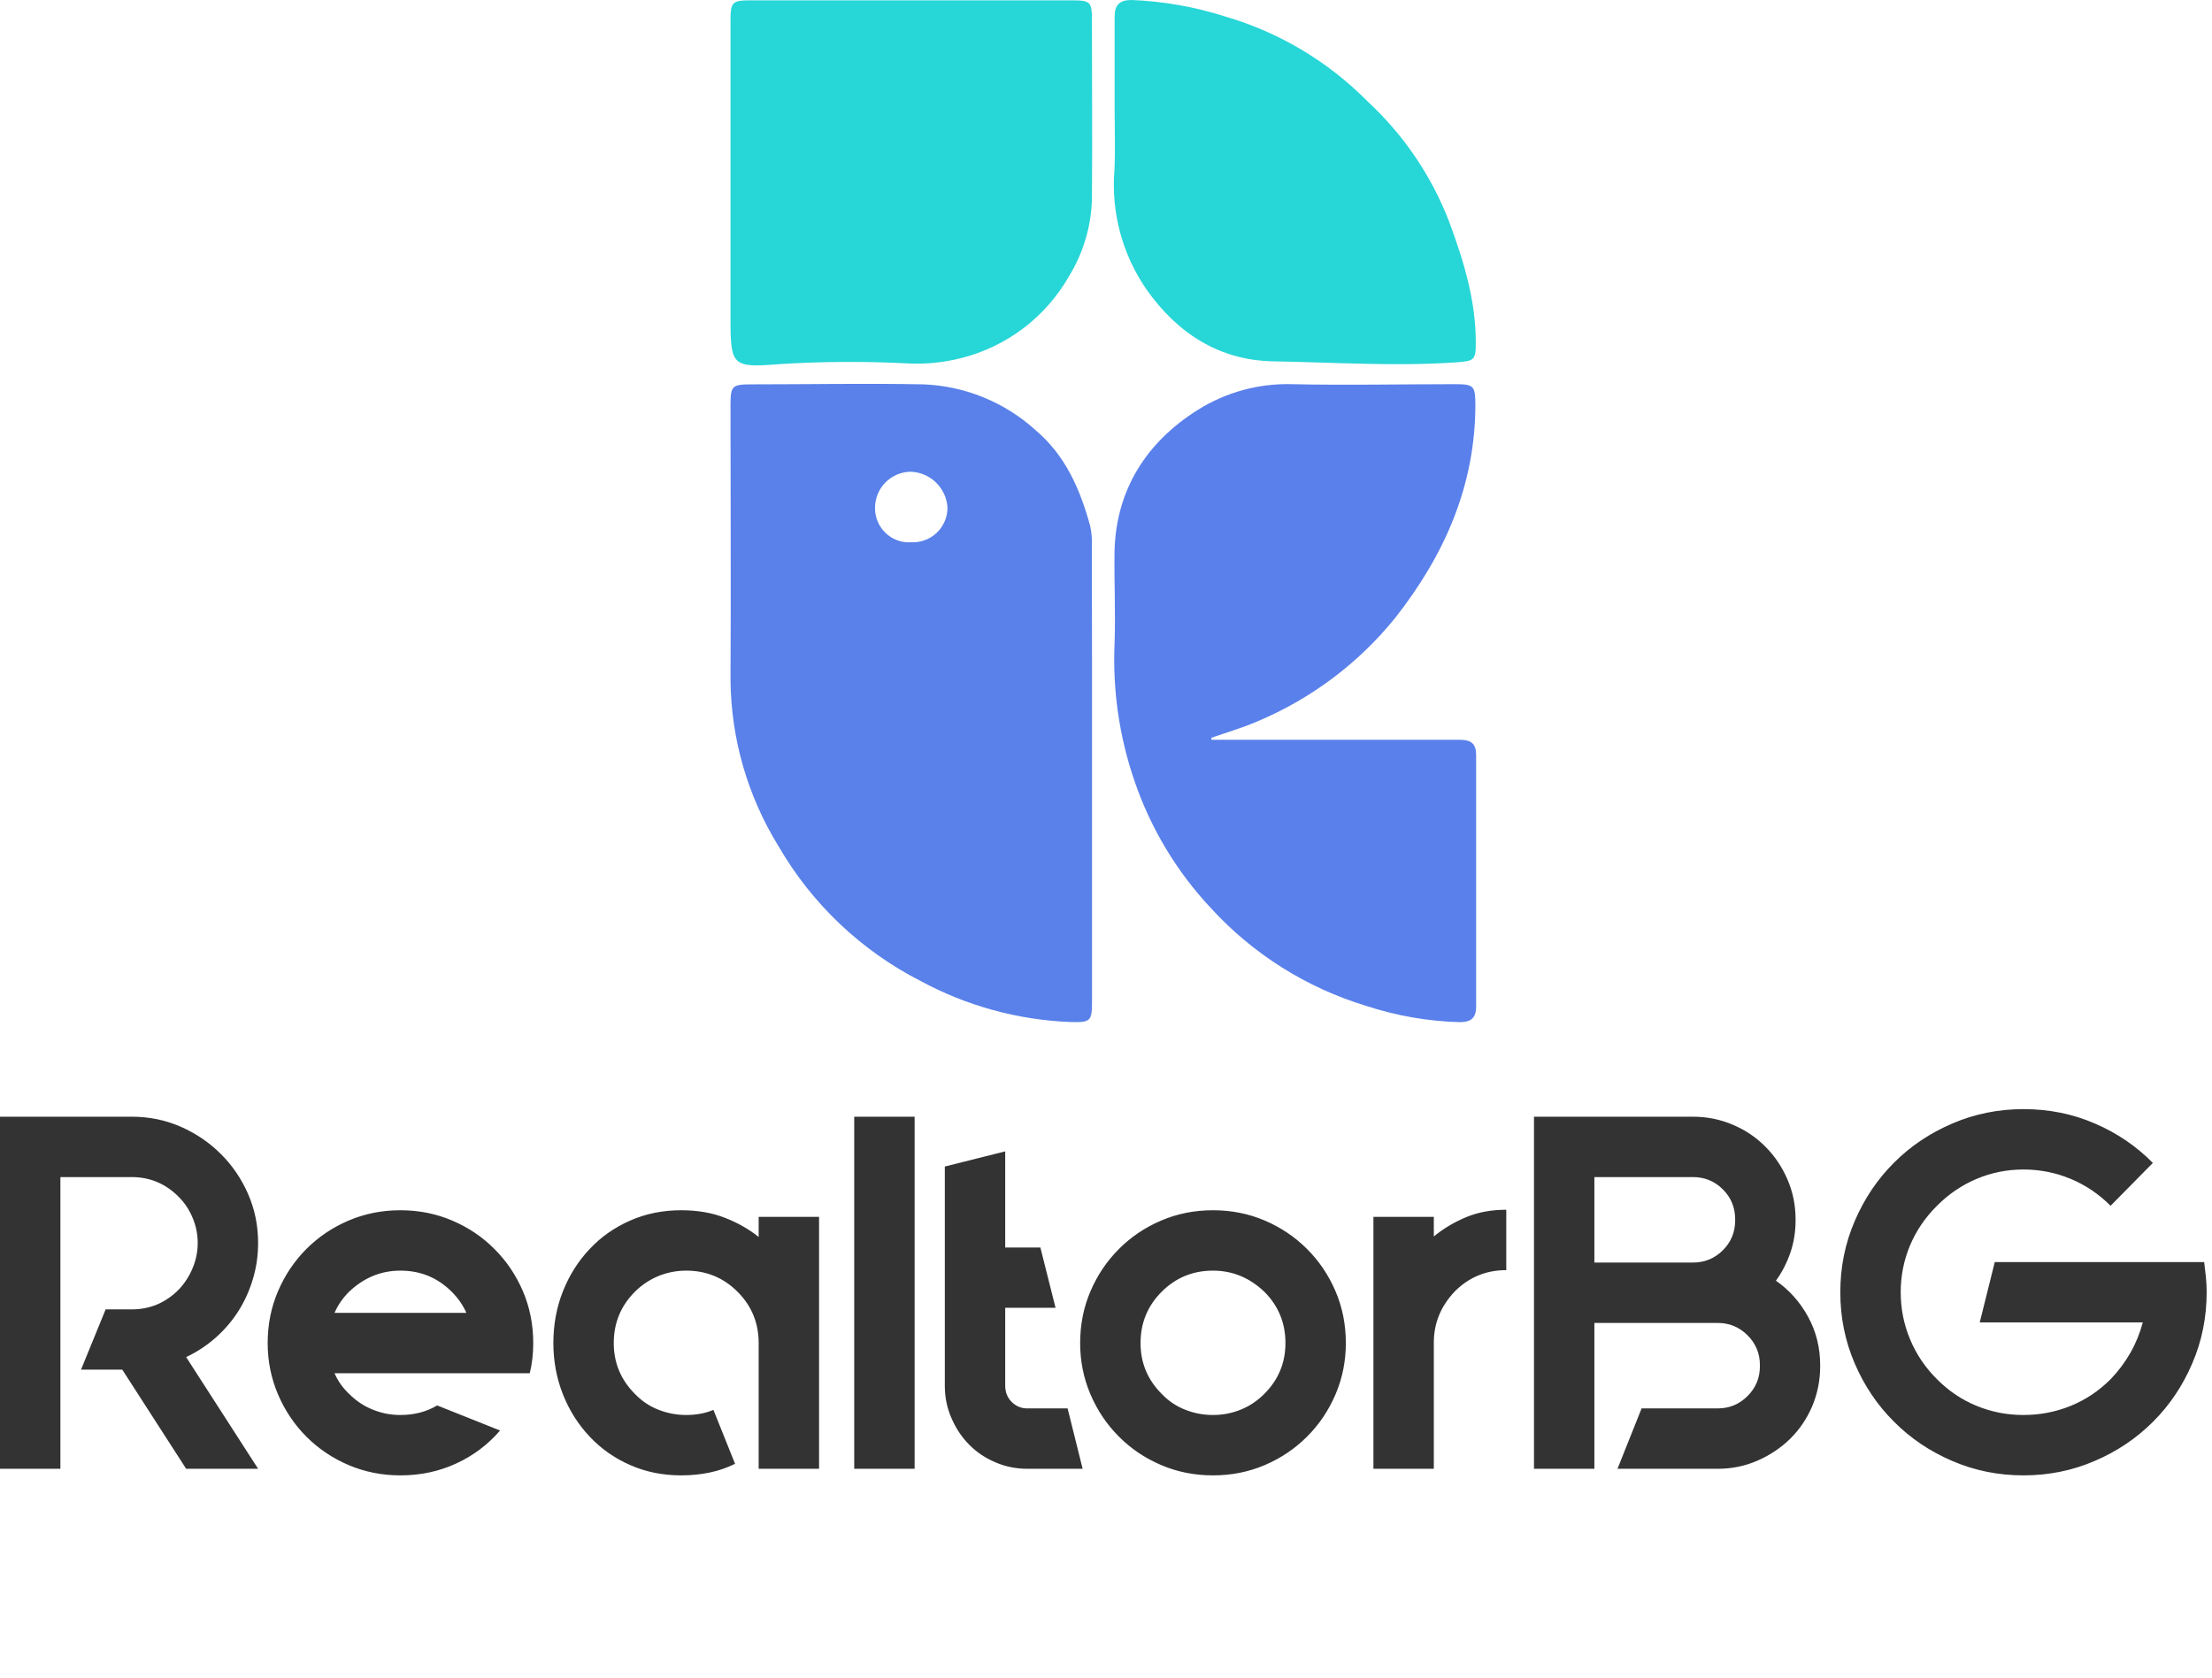
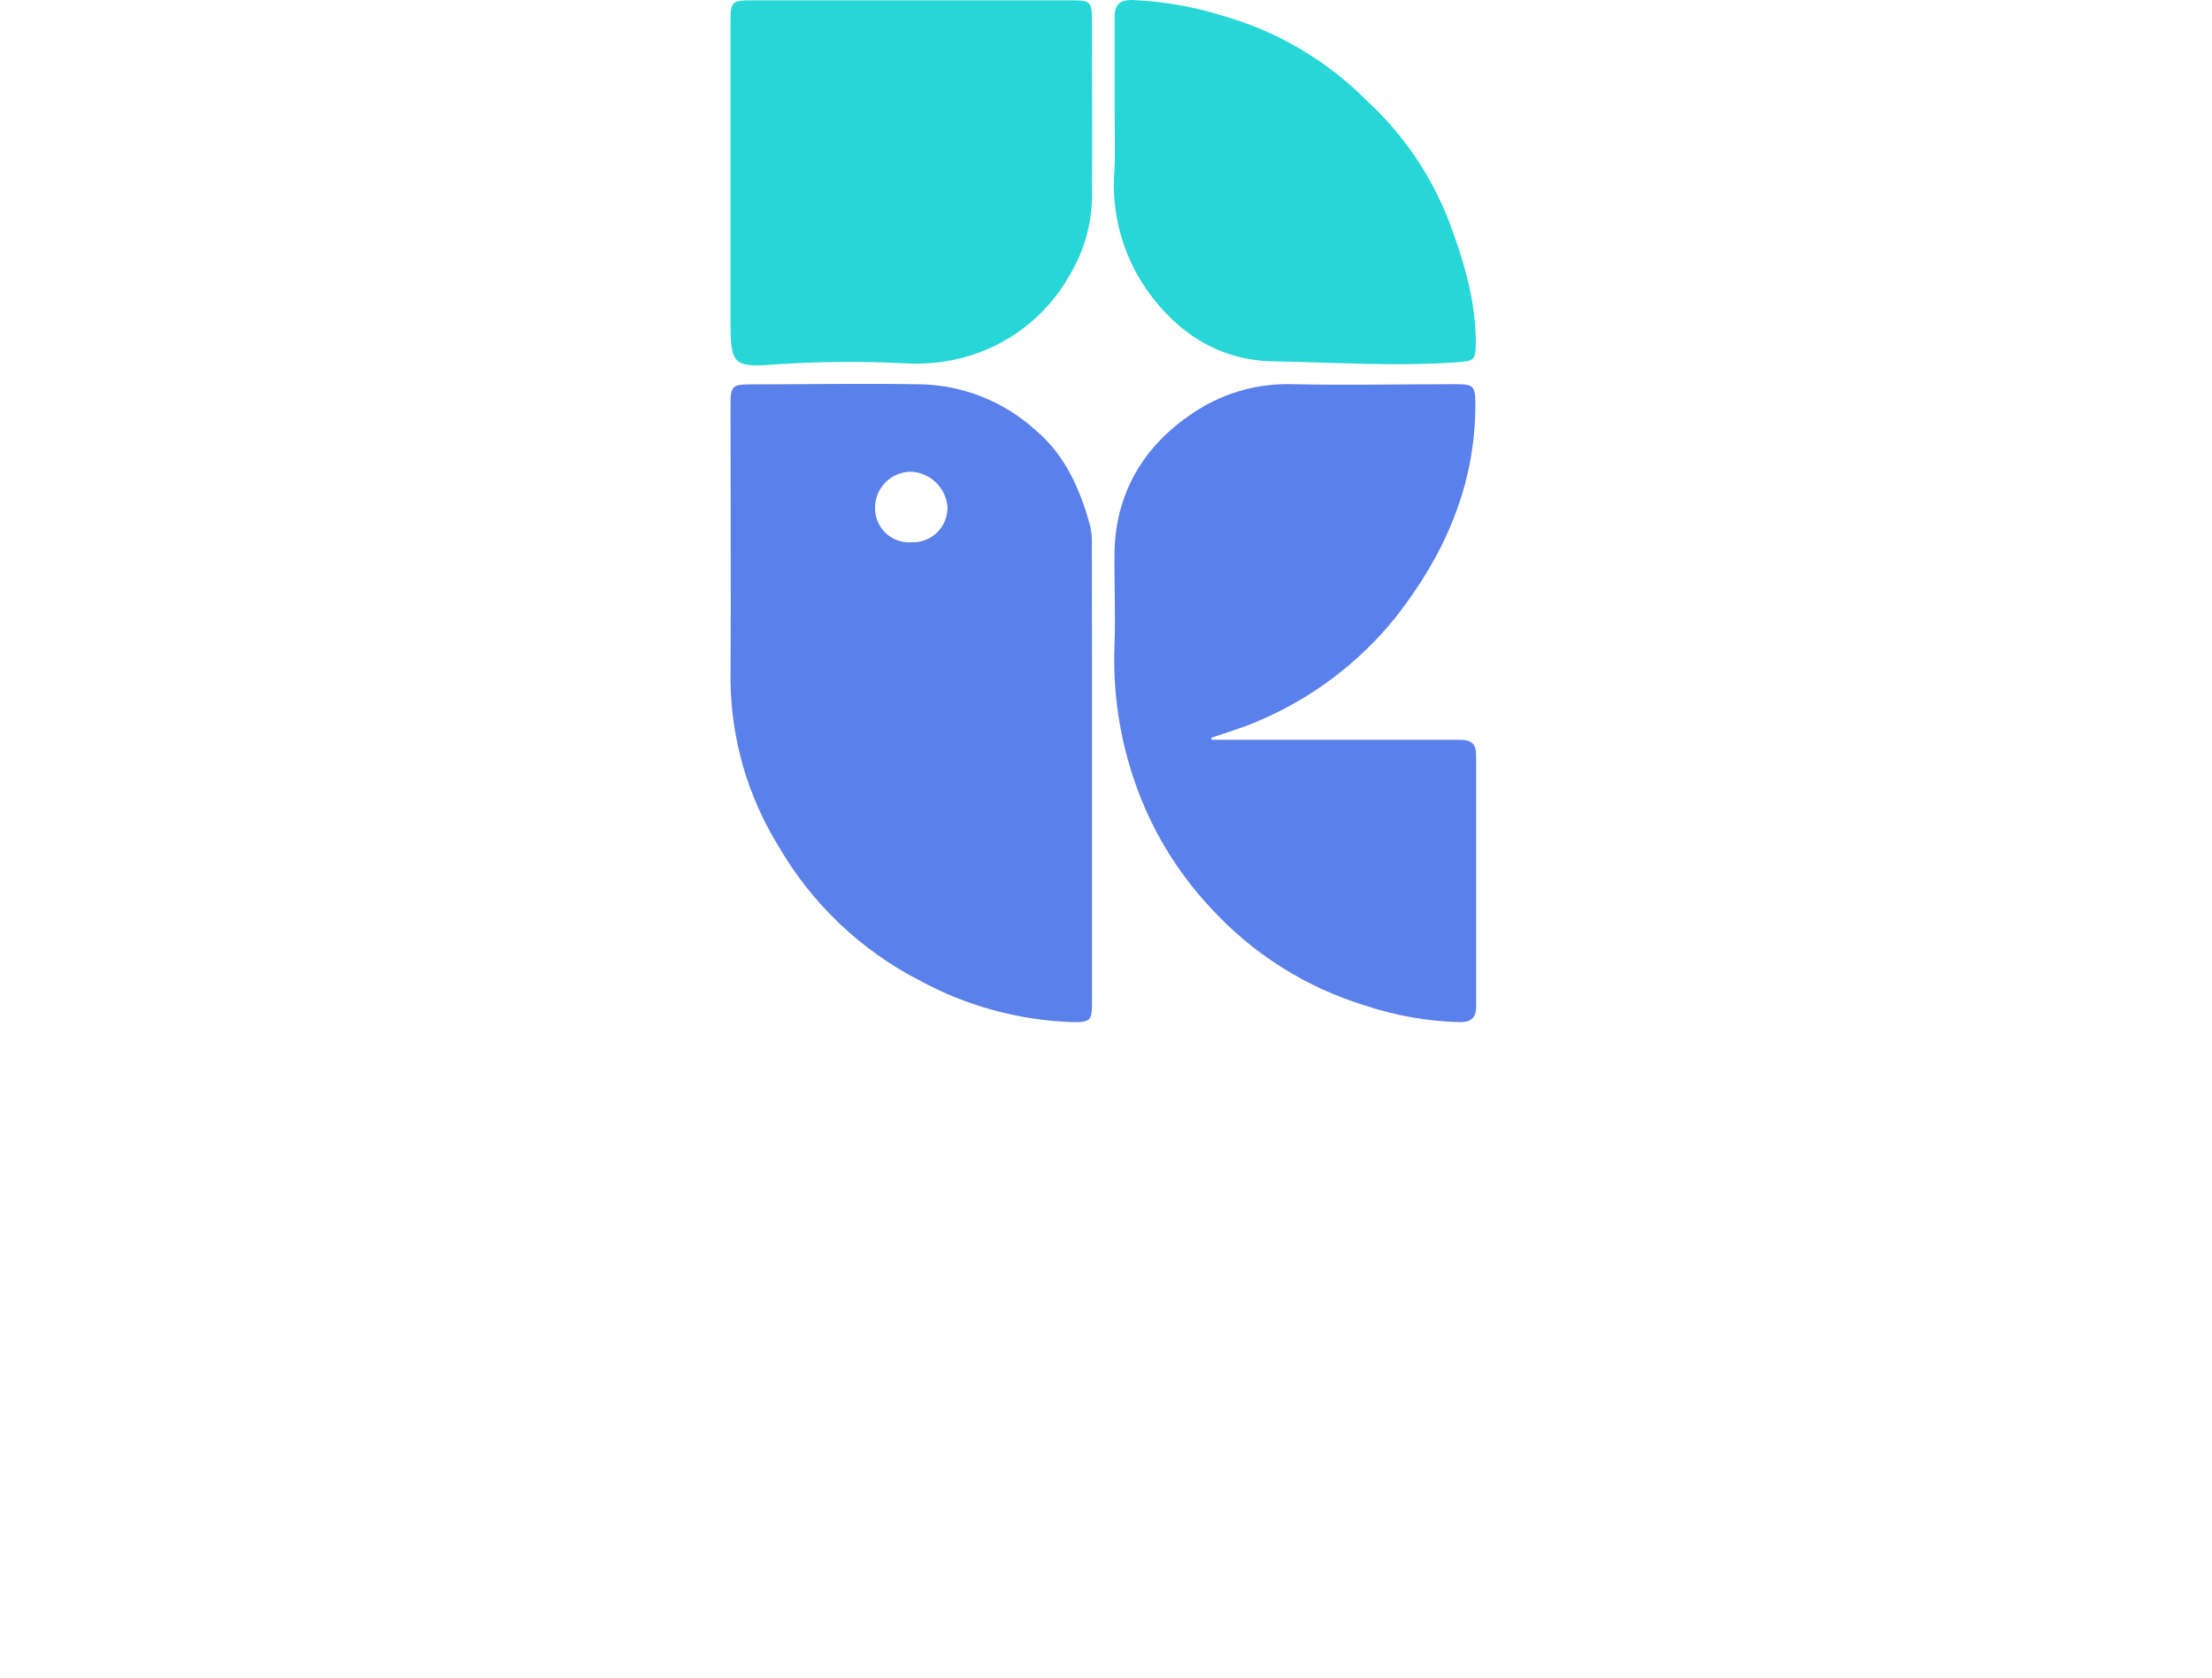
<svg xmlns="http://www.w3.org/2000/svg" version="1.0" viewBox="0 0 178 135" color-interpolation-filters="sRGB">
  <g fill="#333" class="icon-text-wrapper icon-svg-group iconsvg">
    <g class="iconsvg-imagesvg" transform="translate(58.785,0)">
      <g>
        <rect fill="#333" fill-opacity="0" stroke-width="2" x="0" y="0" width="60" height="82.276" class="image-rect" />
        <svg x="0" y="0" width="60" height="82.276" filtersec="colorsb6573957642" class="image-svg-svg primary" style="overflow: visible;">
          <svg viewBox="0 -0.04 87.7 120.26">
            <path d="M42.52 90.75v26.88c0 2.49-.1 2.65-2.64 2.57a40.36 40.36 0 0 1-17.52-4.82A40.69 40.69 0 0 1 5.64 99.51 37.81 37.81 0 0 1 0 80c.06-10.75 0-21.54 0-32.32 0-2.36.16-2.5 2.58-2.5 6.69 0 13.39-.13 20.07 0a20.83 20.83 0 0 1 13.21 5.37c3.55 3 5.27 7 6.45 11.31a9.63 9.63 0 0 1 .19 2.47q.03 13.22.02 26.42zm-21.4-27a4.07 4.07 0 0 0 4.4-4.11 4.5 4.5 0 0 0-4.29-4.18A4.24 4.24 0 0 0 17 59.81a4 4 0 0 0 4.12 3.96z" fill="#5981e9" />
            <path d="M56.56 87h29.21c1.35 0 1.94.45 1.93 1.83v29.54c0 1.37-.6 1.84-1.92 1.85a38.64 38.64 0 0 1-11-1.91A40.79 40.79 0 0 1 56.5 106.8a41.4 41.4 0 0 1-9-15 43.87 43.87 0 0 1-2.33-16.11c.13-3.64-.06-7.3 0-11C45.39 57.46 49 51.92 55 48.16a19.78 19.78 0 0 1 11-3c6.42.14 12.83 0 19.25 0 2.17 0 2.35.21 2.36 2.38 0 9.56-3.64 17.74-9.41 25.09A41.47 41.47 0 0 1 62 84.82c-1.76.77-3.62 1.3-5.44 1.94z" fill="#5a80eb" />
            <path d="M0 21.22V2.29C0 .22.24 0 2.33 0h37.82c2.19 0 2.36.17 2.36 2.37 0 7 .06 14.06 0 21.08a18.3 18.3 0 0 1-2.69 9A20.3 20.3 0 0 1 27.1 42.1a21.22 21.22 0 0 1-6.41.61 130.48 130.48 0 0 0-15.06.1C.29 43.23 0 43 0 37.65V21.22zM45.18 13.08V1.96c0-1.42.56-2 2-2a41.48 41.48 0 0 1 11 1.94 38.84 38.84 0 0 1 16.76 10A37.75 37.75 0 0 1 84.51 26c1.73 4.65 3.15 9.29 3.15 14.28 0 2.07-.21 2.16-2.28 2.31-7.22.5-14.43 0-21.64-.12-6.25-.14-11.17-3.28-14.81-8.45a21.66 21.66 0 0 1-3.77-14.11c.11-2.3.02-4.57.02-6.83z" fill="#27d6d7" />
          </svg>
        </svg>
      </g>
    </g>
-     <g transform="translate(0,89.27631)">
-       <g data-gra="path-name" fill-rule="" class="tp-name iconsvg-namesvg" transform="translate(0,0)">
-         <g transform="scale(1)">
-           <g>
-             <path d="M22.19-18.18L22.19-18.18Q22.19-16.64 21.76-15.24 21.34-13.85 20.59-12.67 19.84-11.5 18.77-10.55 17.69-9.6 16.4-8.99L16.4-8.99 22.19 0 16.4 0 11.26-7.98 7.94-7.98 9.92-12.83 12.02-12.83Q14.21-12.83 15.79-14.41L15.79-14.41Q16.52-15.18 16.92-16.15 17.33-17.13 17.33-18.18L17.33-18.18Q17.33-19.23 16.92-20.2 16.52-21.17 15.79-21.9L15.79-21.9Q14.21-23.48 12.02-23.48L12.02-23.48 6.28-23.48 6.28-20.81 6.28-12.83 6.28-7.98 6.28 0 1.42 0 1.42-7.98 1.42-20.81 1.42-28.34 12.02-28.34Q14.13-28.34 15.97-27.53 17.81-26.72 19.19-25.34 20.57-23.97 21.38-22.13 22.19-20.28 22.19-18.18ZM44.05-7.69L38.95-7.69 28.34-7.69Q28.74-6.76 29.51-6.03L29.51-6.03Q30.36-5.18 31.42-4.76 32.47-4.33 33.64-4.33L33.64-4.33Q35.3-4.33 36.6-5.1L36.6-5.1 41.66-3.08Q40.2-1.38 38.14-0.43 36.07 0.53 33.64 0.53L33.64 0.53Q31.42 0.53 29.47-0.3 27.53-1.13 26.07-2.59 24.62-4.05 23.79-5.99 22.96-7.94 22.96-10.12L22.96-10.12Q22.96-12.35 23.79-14.29 24.62-16.23 26.07-17.69 27.53-19.15 29.47-19.98 31.42-20.81 33.64-20.81L33.64-20.81Q35.87-20.81 37.81-19.98 39.76-19.15 41.21-17.69 42.67-16.23 43.5-14.29 44.33-12.35 44.33-10.12L44.33-10.12Q44.33-8.83 44.05-7.69L44.05-7.69ZM33.64-15.95L33.64-15.95Q31.3-15.95 29.51-14.25L29.51-14.25Q28.74-13.48 28.34-12.55L28.34-12.55 38.95-12.55Q38.54-13.48 37.77-14.25L37.77-14.25Q36.07-15.95 33.64-15.95ZM62.47-20.28L67.33-20.28 67.33 0 62.47 0 62.47-10.12Q62.47-12.55 60.77-14.25L60.77-14.25Q59.07-15.95 56.64-15.95L56.64-15.95Q55.47-15.95 54.39-15.51 53.32-15.06 52.51-14.25L52.51-14.25Q50.81-12.55 50.81-10.12L50.81-10.12Q50.81-7.73 52.51-6.03L52.51-6.03Q53.32-5.18 54.39-4.76 55.47-4.33 56.64-4.33L56.64-4.33Q57.85-4.33 58.83-4.74L58.83-4.74 60.57-0.4Q58.7 0.53 56.23 0.53L56.23 0.53Q54.01 0.53 52.13-0.3 50.24-1.13 48.87-2.59 47.49-4.05 46.72-5.99 45.95-7.94 45.95-10.12L45.95-10.12Q45.95-12.35 46.72-14.29 47.49-16.23 48.87-17.69 50.24-19.15 52.13-19.98 54.01-20.81 56.23-20.81L56.23-20.81Q58.22-20.81 59.76-20.2 61.3-19.6 62.47-18.66L62.47-18.66 62.47-20.28ZM75.02 0L75.02 0 70.16 0 70.16-28.34 75.02-28.34 75.02 0ZM87.33-4.86L88.54 0 84.09 0Q82.71 0 81.5-0.53 80.28-1.05 79.39-1.96 78.5-2.87 77.98-4.09 77.45-5.3 77.45-6.68L77.45-6.68 77.45-24.33 82.31-25.55 82.31-17.81 85.14-17.81 86.36-12.96 82.31-12.96 82.31-6.68Q82.31-5.91 82.83-5.38 83.36-4.86 84.09-4.86L84.09-4.86 87.33-4.86ZM99.03-15.95L99.03-15.95Q96.6-15.95 94.9-14.25L94.9-14.25Q93.2-12.55 93.2-10.12L93.2-10.12Q93.2-7.73 94.9-6.03L94.9-6.03Q95.71-5.18 96.78-4.76 97.85-4.33 99.03-4.33L99.03-4.33Q100.2-4.33 101.26-4.76 102.31-5.18 103.16-6.03L103.16-6.03Q104.86-7.73 104.86-10.12L104.86-10.12Q104.86-12.55 103.16-14.25L103.16-14.25Q101.38-15.95 99.03-15.95ZM99.03-20.81L99.03-20.81Q101.26-20.81 103.2-19.98 105.14-19.15 106.6-17.69 108.06-16.23 108.89-14.29 109.72-12.35 109.72-10.12L109.72-10.12Q109.72-7.94 108.89-5.99 108.06-4.05 106.6-2.59 105.14-1.13 103.2-0.3 101.26 0.53 99.03 0.53L99.03 0.53Q96.8 0.53 94.86-0.3 92.91-1.13 91.46-2.59 90-4.05 89.17-5.99 88.34-7.94 88.34-10.12L88.34-10.12Q88.34-12.35 89.17-14.29 90-16.23 91.46-17.69 92.91-19.15 94.86-19.98 96.8-20.81 99.03-20.81ZM116.8-18.7L116.8-18.7Q117.94-19.64 119.37-20.24 120.81-20.85 122.63-20.85L122.63-20.85 122.63-15.99Q120.2-15.99 118.5-14.29L118.5-14.29Q116.8-12.51 116.8-10.16L116.8-10.16 116.8 0 111.94 0 111.94-10.16 111.94-20.28 116.8-20.28 116.8-18.7ZM144.33-15.14L144.33-15.14Q145.95-14.01 146.92-12.23 147.89-10.45 147.89-8.34L147.89-8.34 147.89-8.26Q147.89-6.56 147.25-5.04 146.6-3.52 145.47-2.41 144.33-1.3 142.83-0.65 141.34 0 139.64 0L139.64 0 131.58 0 133.52-4.86 139.64-4.86Q141.05-4.86 142.04-5.85 143.04-6.84 143.04-8.26L143.04-8.26 143.04-8.34Q143.04-9.76 142.04-10.75 141.05-11.74 139.64-11.74L139.64-11.74 137.65-11.74 129.72-11.74 129.72-4.86 129.72 0 124.86 0 124.86-11.74 124.86-16.6 124.86-28.34 137.65-28.34Q139.35-28.34 140.87-27.69 142.39-27.04 143.5-25.91 144.62-24.78 145.26-23.28 145.91-21.78 145.91-20.08L145.91-20.08 145.91-20Q145.91-18.62 145.49-17.39 145.06-16.15 144.33-15.14ZM141.05-20L141.05-20.08Q141.05-21.5 140.06-22.49 139.07-23.48 137.65-23.48L137.65-23.48 129.72-23.48 129.72-16.6 137.65-16.6Q139.07-16.6 140.06-17.59 141.05-18.58 141.05-20L141.05-20ZM178.79-16.64L178.79-16.64Q178.87-16.03 178.93-15.43 178.99-14.82 178.99-14.21L178.99-14.21Q178.99-11.17 177.83-8.48 176.68-5.79 174.68-3.79 172.67-1.78 169.98-0.63 167.29 0.53 164.25 0.53L164.25 0.53Q161.21 0.53 158.52-0.63 155.83-1.78 153.83-3.79 151.82-5.79 150.67-8.48 149.51-11.17 149.51-14.21L149.51-14.21Q149.51-17.25 150.67-19.94 151.82-22.63 153.83-24.64 155.83-26.64 158.52-27.79 161.21-28.95 164.25-28.95L164.25-28.95Q167.33-28.95 170-27.79 172.67-26.64 174.66-24.62L174.66-24.62 171.26-21.17Q169.84-22.59 168.04-23.34 166.23-24.09 164.25-24.09L164.25-24.09Q162.27-24.09 160.49-23.34 158.7-22.59 157.29-21.17L157.29-21.17Q155.87-19.76 155.12-17.98 154.37-16.19 154.37-14.21L154.37-14.21Q154.37-12.23 155.12-10.43 155.87-8.62 157.29-7.21L157.29-7.21Q158.7-5.79 160.49-5.06 162.27-4.33 164.25-4.33L164.25-4.33Q166.23-4.33 168.04-5.06 169.84-5.79 171.26-7.21L171.26-7.21Q173.16-9.19 173.85-11.78L173.85-11.78 160.73-11.78 161.94-16.64 178.79-16.64Z" transform="translate(-1.42, 28.95)" />
-           </g>
-         </g>
-       </g>
-     </g>
  </g>
</svg>
